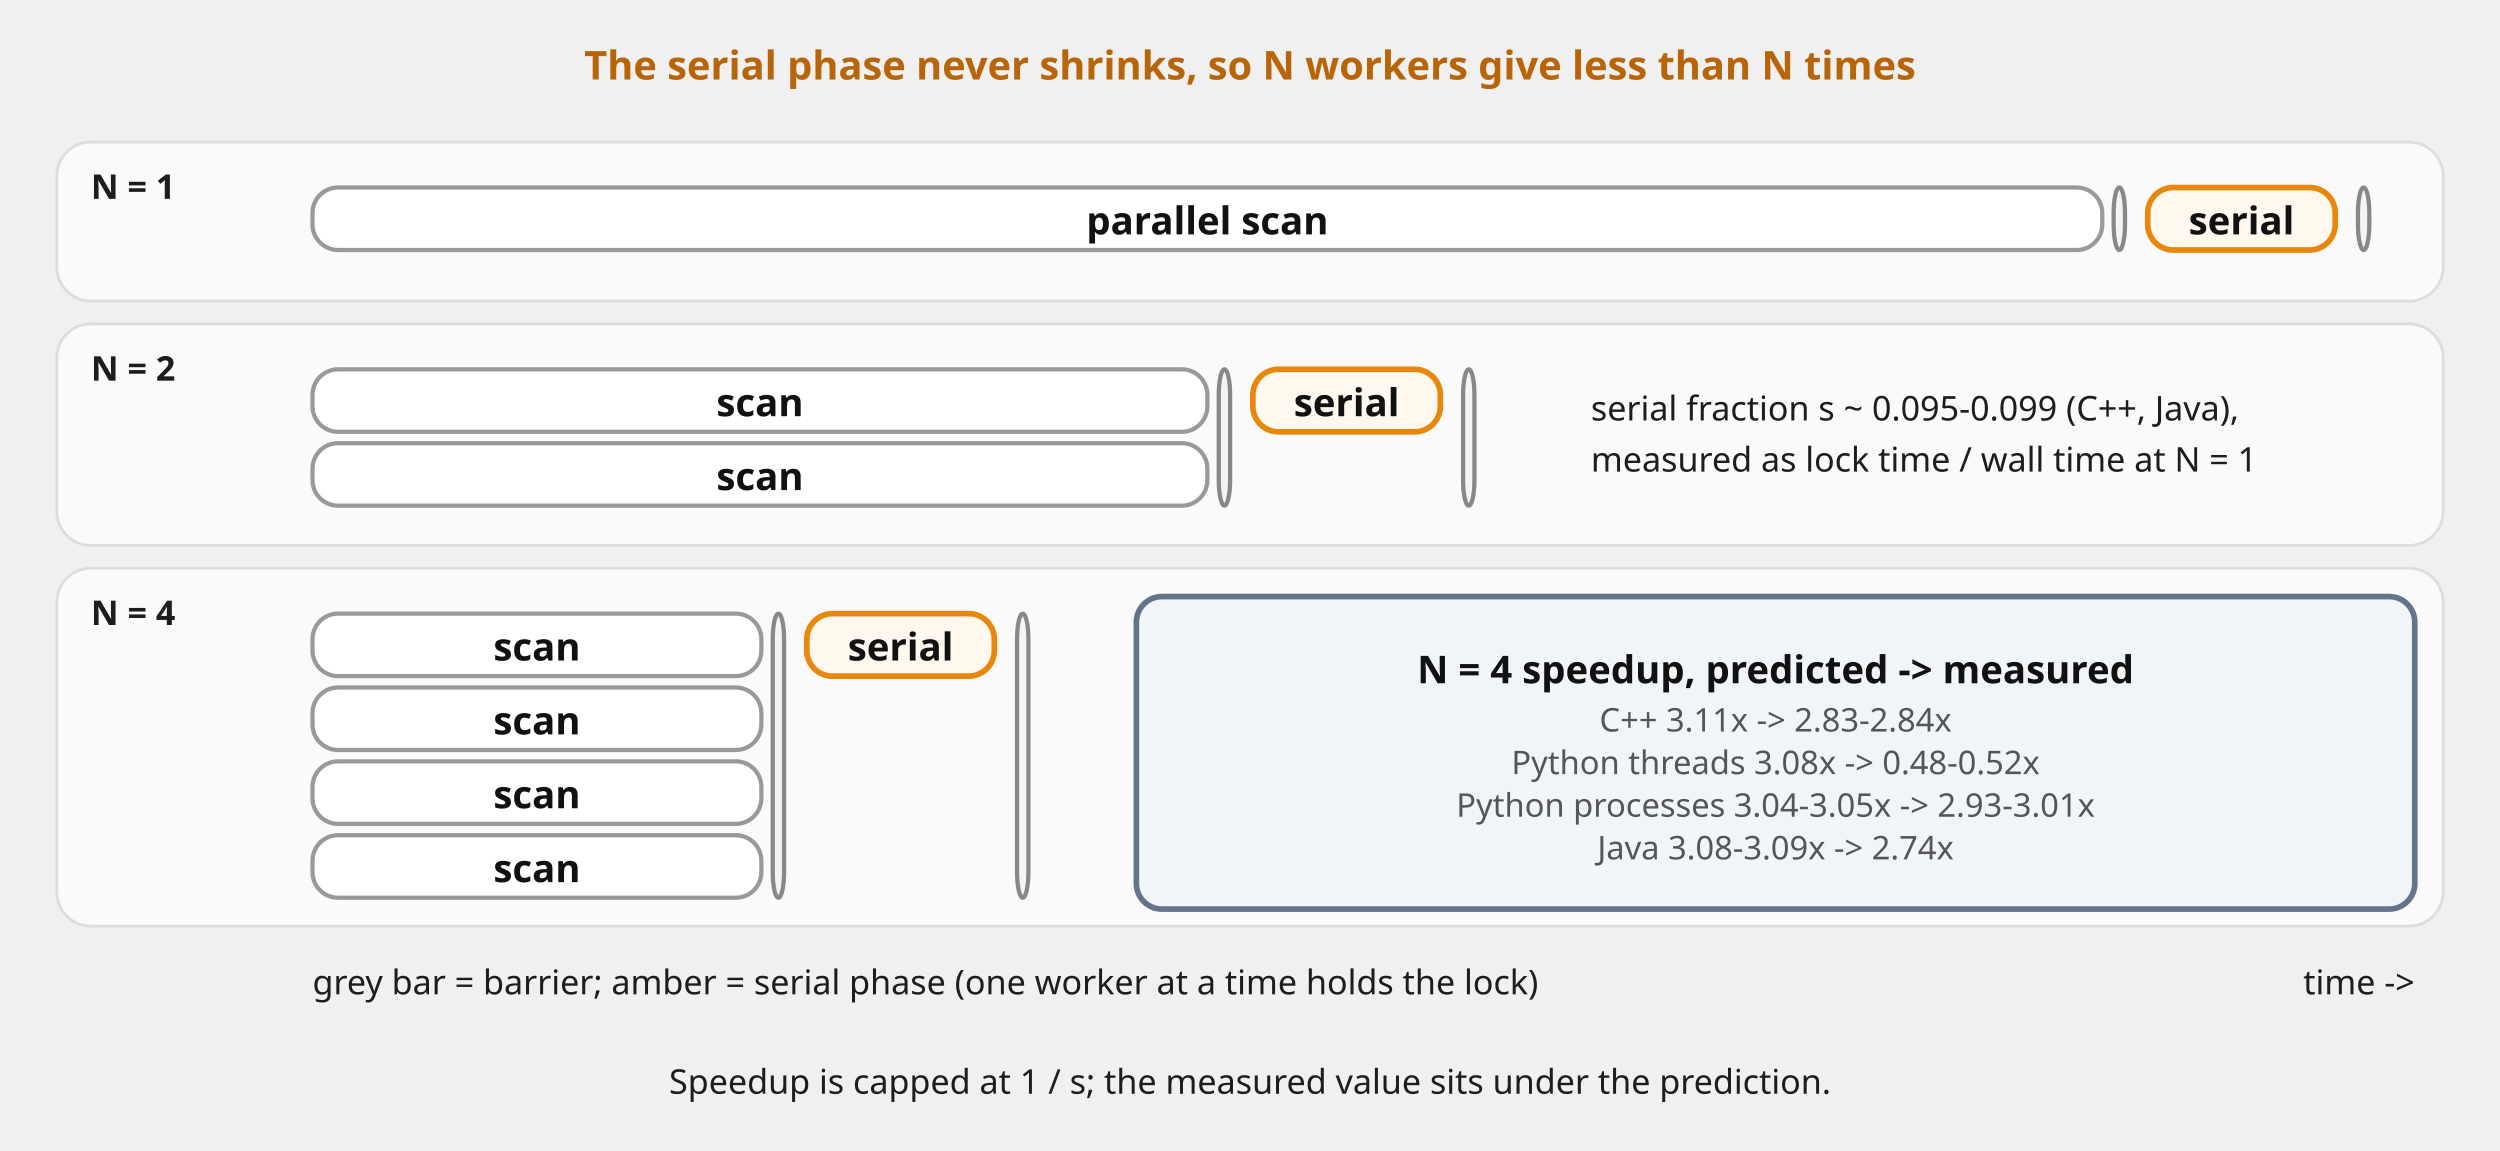
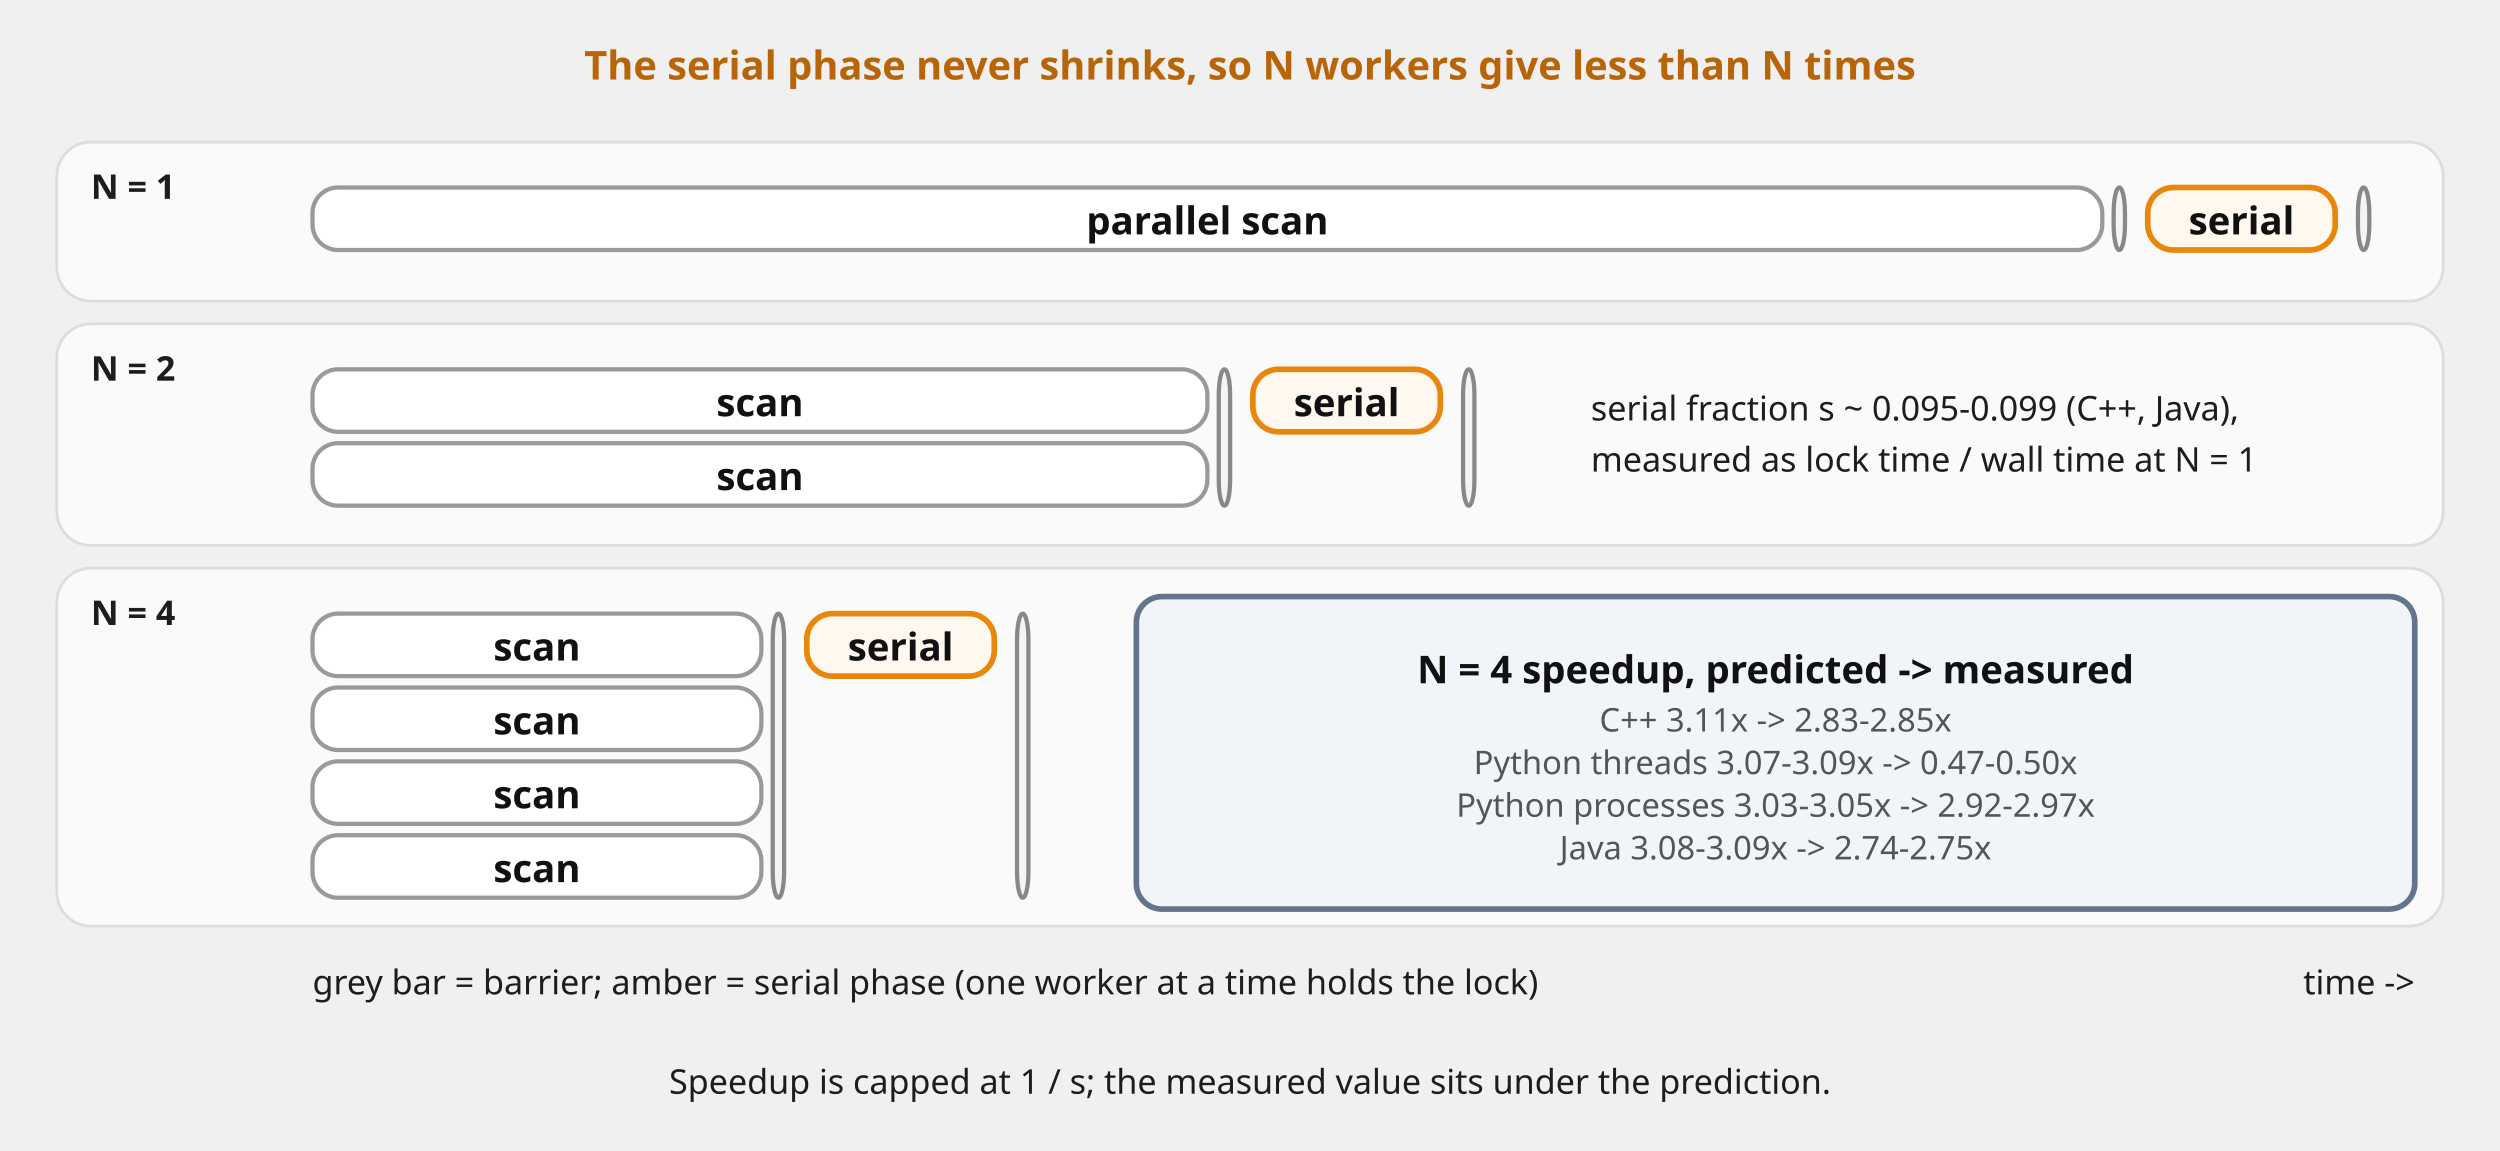
<svg xmlns="http://www.w3.org/2000/svg" viewBox="0 0 880 405" font-family="'Red Hat Text', system-ui, sans-serif" role="img">
  <defs>
    <marker id="a" viewBox="0 0 10 10" refX="8.5" refY="5" markerWidth="9" markerHeight="9" orient="auto-start-reverse">
      <path d="M0,0 L10,5 L0,10 z" fill="#555" />
    </marker>
    <marker id="am" viewBox="0 0 10 10" refX="8.5" refY="5" markerWidth="9" markerHeight="9" orient="auto-start-reverse">
      <path d="M0,0 L10,5 L0,10 z" fill="#b8650a" />
    </marker>
  </defs>
  <rect x="20" y="50" width="840" height="56" rx="12" fill="#fafafa" stroke="#ddd" />
  <text x="32" y="70" font-size="12" font-weight="700" fill="#1d1d1d">N = 1</text>
  <rect x="20" y="114" width="840" height="78" rx="12" fill="#fafafa" stroke="#ddd" />
  <text x="32" y="134" font-size="12" font-weight="700" fill="#1d1d1d">N = 2</text>
  <rect x="20" y="200" width="840" height="126" rx="12" fill="#fafafa" stroke="#ddd" />
  <text x="32" y="220" font-size="12" font-weight="700" fill="#1d1d1d">N = 4</text>
  <rect x="110" y="66" width="630" height="22" rx="9" fill="#ffffff" stroke="#999999" stroke-width="1.5" />
  <text x="425.0" y="82.5" font-size="13.5" font-weight="700" fill="#111111" text-anchor="middle">parallel scan</text>
  <rect x="744" y="66" width="4" height="22" rx="9" fill="#f4f4f4" stroke="#888888" stroke-width="1.5" />
  <text x="746.0" y="82.5" font-size="13.5" font-weight="700" fill="#111111" text-anchor="middle" />
  <rect x="756" y="66" width="66" height="22" rx="9" fill="#fff8ef" stroke="#e8870c" stroke-width="2" />
  <text x="789.0" y="82.5" font-size="13.5" font-weight="700" fill="#111111" text-anchor="middle">serial</text>
  <rect x="830" y="66" width="4" height="22" rx="9" fill="#f4f4f4" stroke="#888888" stroke-width="1.5" />
  <text x="832.0" y="82.5" font-size="13.5" font-weight="700" fill="#111111" text-anchor="middle" />
  <rect x="110" y="130" width="315" height="22" rx="9" fill="#ffffff" stroke="#999999" stroke-width="1.5" />
  <text x="267.5" y="146.5" font-size="13.5" font-weight="700" fill="#111111" text-anchor="middle">scan</text>
  <rect x="110" y="156" width="315" height="22" rx="9" fill="#ffffff" stroke="#999999" stroke-width="1.5" />
  <text x="267.5" y="172.5" font-size="13.5" font-weight="700" fill="#111111" text-anchor="middle">scan</text>
  <rect x="429" y="130" width="4" height="48" rx="9" fill="#f4f4f4" stroke="#888888" stroke-width="1.5" />
  <text x="431.0" y="159.5" font-size="13.5" font-weight="700" fill="#111111" text-anchor="middle" />
  <rect x="441" y="130" width="66" height="22" rx="9" fill="#fff8ef" stroke="#e8870c" stroke-width="2" />
  <text x="474.0" y="146.5" font-size="13.5" font-weight="700" fill="#111111" text-anchor="middle">serial</text>
  <rect x="515" y="130" width="4" height="48" rx="9" fill="#f4f4f4" stroke="#888888" stroke-width="1.5" />
  <text x="517.0" y="159.5" font-size="13.5" font-weight="700" fill="#111111" text-anchor="middle" />
  <rect x="110" y="216" width="158" height="22" rx="9" fill="#ffffff" stroke="#999999" stroke-width="1.5" />
  <text x="189.0" y="232.5" font-size="13.5" font-weight="700" fill="#111111" text-anchor="middle">scan</text>
  <rect x="110" y="242" width="158" height="22" rx="9" fill="#ffffff" stroke="#999999" stroke-width="1.5" />
  <text x="189.0" y="258.5" font-size="13.5" font-weight="700" fill="#111111" text-anchor="middle">scan</text>
  <rect x="110" y="268" width="158" height="22" rx="9" fill="#ffffff" stroke="#999999" stroke-width="1.5" />
  <text x="189.0" y="284.5" font-size="13.5" font-weight="700" fill="#111111" text-anchor="middle">scan</text>
  <rect x="110" y="294" width="158" height="22" rx="9" fill="#ffffff" stroke="#999999" stroke-width="1.5" />
  <text x="189.0" y="310.5" font-size="13.5" font-weight="700" fill="#111111" text-anchor="middle">scan</text>
  <rect x="272" y="216" width="4" height="100" rx="9" fill="#f4f4f4" stroke="#888888" stroke-width="1.5" />
  <text x="274.0" y="271.5" font-size="13.5" font-weight="700" fill="#111111" text-anchor="middle" />
  <rect x="284" y="216" width="66" height="22" rx="9" fill="#fff8ef" stroke="#e8870c" stroke-width="2" />
  <text x="317.0" y="232.5" font-size="13.5" font-weight="700" fill="#111111" text-anchor="middle">serial</text>
  <rect x="358" y="216" width="4" height="100" rx="9" fill="#f4f4f4" stroke="#888888" stroke-width="1.5" />
  <text x="360.0" y="271.5" font-size="13.5" font-weight="700" fill="#111111" text-anchor="middle" />
  <rect x="400" y="210" width="450" height="110" rx="9" fill="#f1f5f9" stroke="#64748b" stroke-width="2" />
  <text x="625.0" y="240.5" font-size="13.5" font-weight="700" fill="#111111" text-anchor="middle">N = 4 speedup, predicted -&gt; measured</text>
-   <text x="625.0" y="257.5" font-size="11.5" fill="#555555" text-anchor="middle">C++              3.11x -&gt; 2.83-2.84x</text>
-   <text x="625.0" y="272.5" font-size="11.5" fill="#555555" text-anchor="middle">Python threads   3.08x -&gt; 0.48-0.52x</text>
-   <text x="625.0" y="287.5" font-size="11.5" fill="#555555" text-anchor="middle">Python processes 3.04-3.05x -&gt; 2.93-3.01x</text>
-   <text x="625.0" y="302.5" font-size="11.5" fill="#555555" text-anchor="middle">Java        3.08-3.09x -&gt; 2.74x</text>
+   <text x="625.0" y="257.5" font-size="11.5" fill="#555555" text-anchor="middle">C++              3.11x -&gt; 2.83-2.85x</text>
+   <text x="625.0" y="272.5" font-size="11.5" fill="#555555" text-anchor="middle">Python threads   3.07-3.09x -&gt; 0.47-0.50x</text>
+   <text x="625.0" y="287.5" font-size="11.5" fill="#555555" text-anchor="middle">Python processes 3.03-3.05x -&gt; 2.92-2.97x</text>
+   <text x="625.0" y="302.5" font-size="11.5" fill="#555555" text-anchor="middle">Java        3.08-3.09x -&gt; 2.74-2.75x</text>
  <text x="440" y="28" font-size="14" fill="#b8650a" text-anchor="middle" font-weight="700">The serial phase never shrinks, so N workers give less than N times</text>
  <text x="560" y="148" font-size="12" fill="#1d1d1d" text-anchor="start">serial fraction s ~ 0.095-0.099 (C++, Java),</text>
  <text x="560" y="166" font-size="12" fill="#1d1d1d" text-anchor="start">measured as lock time / wall time at N = 1</text>
  <text x="110" y="350" font-size="12" fill="#1d1d1d" text-anchor="start">grey bar = barrier; amber = serial phase (one worker at a time holds the lock)</text>
  <text x="850" y="350" font-size="12" fill="#1d1d1d" text-anchor="end">time -&gt;</text>
  <text x="440" y="385" font-size="12" fill="#1d1d1d" text-anchor="middle">Speedup is capped at 1 / s; the measured value sits under the prediction.</text>
</svg>
